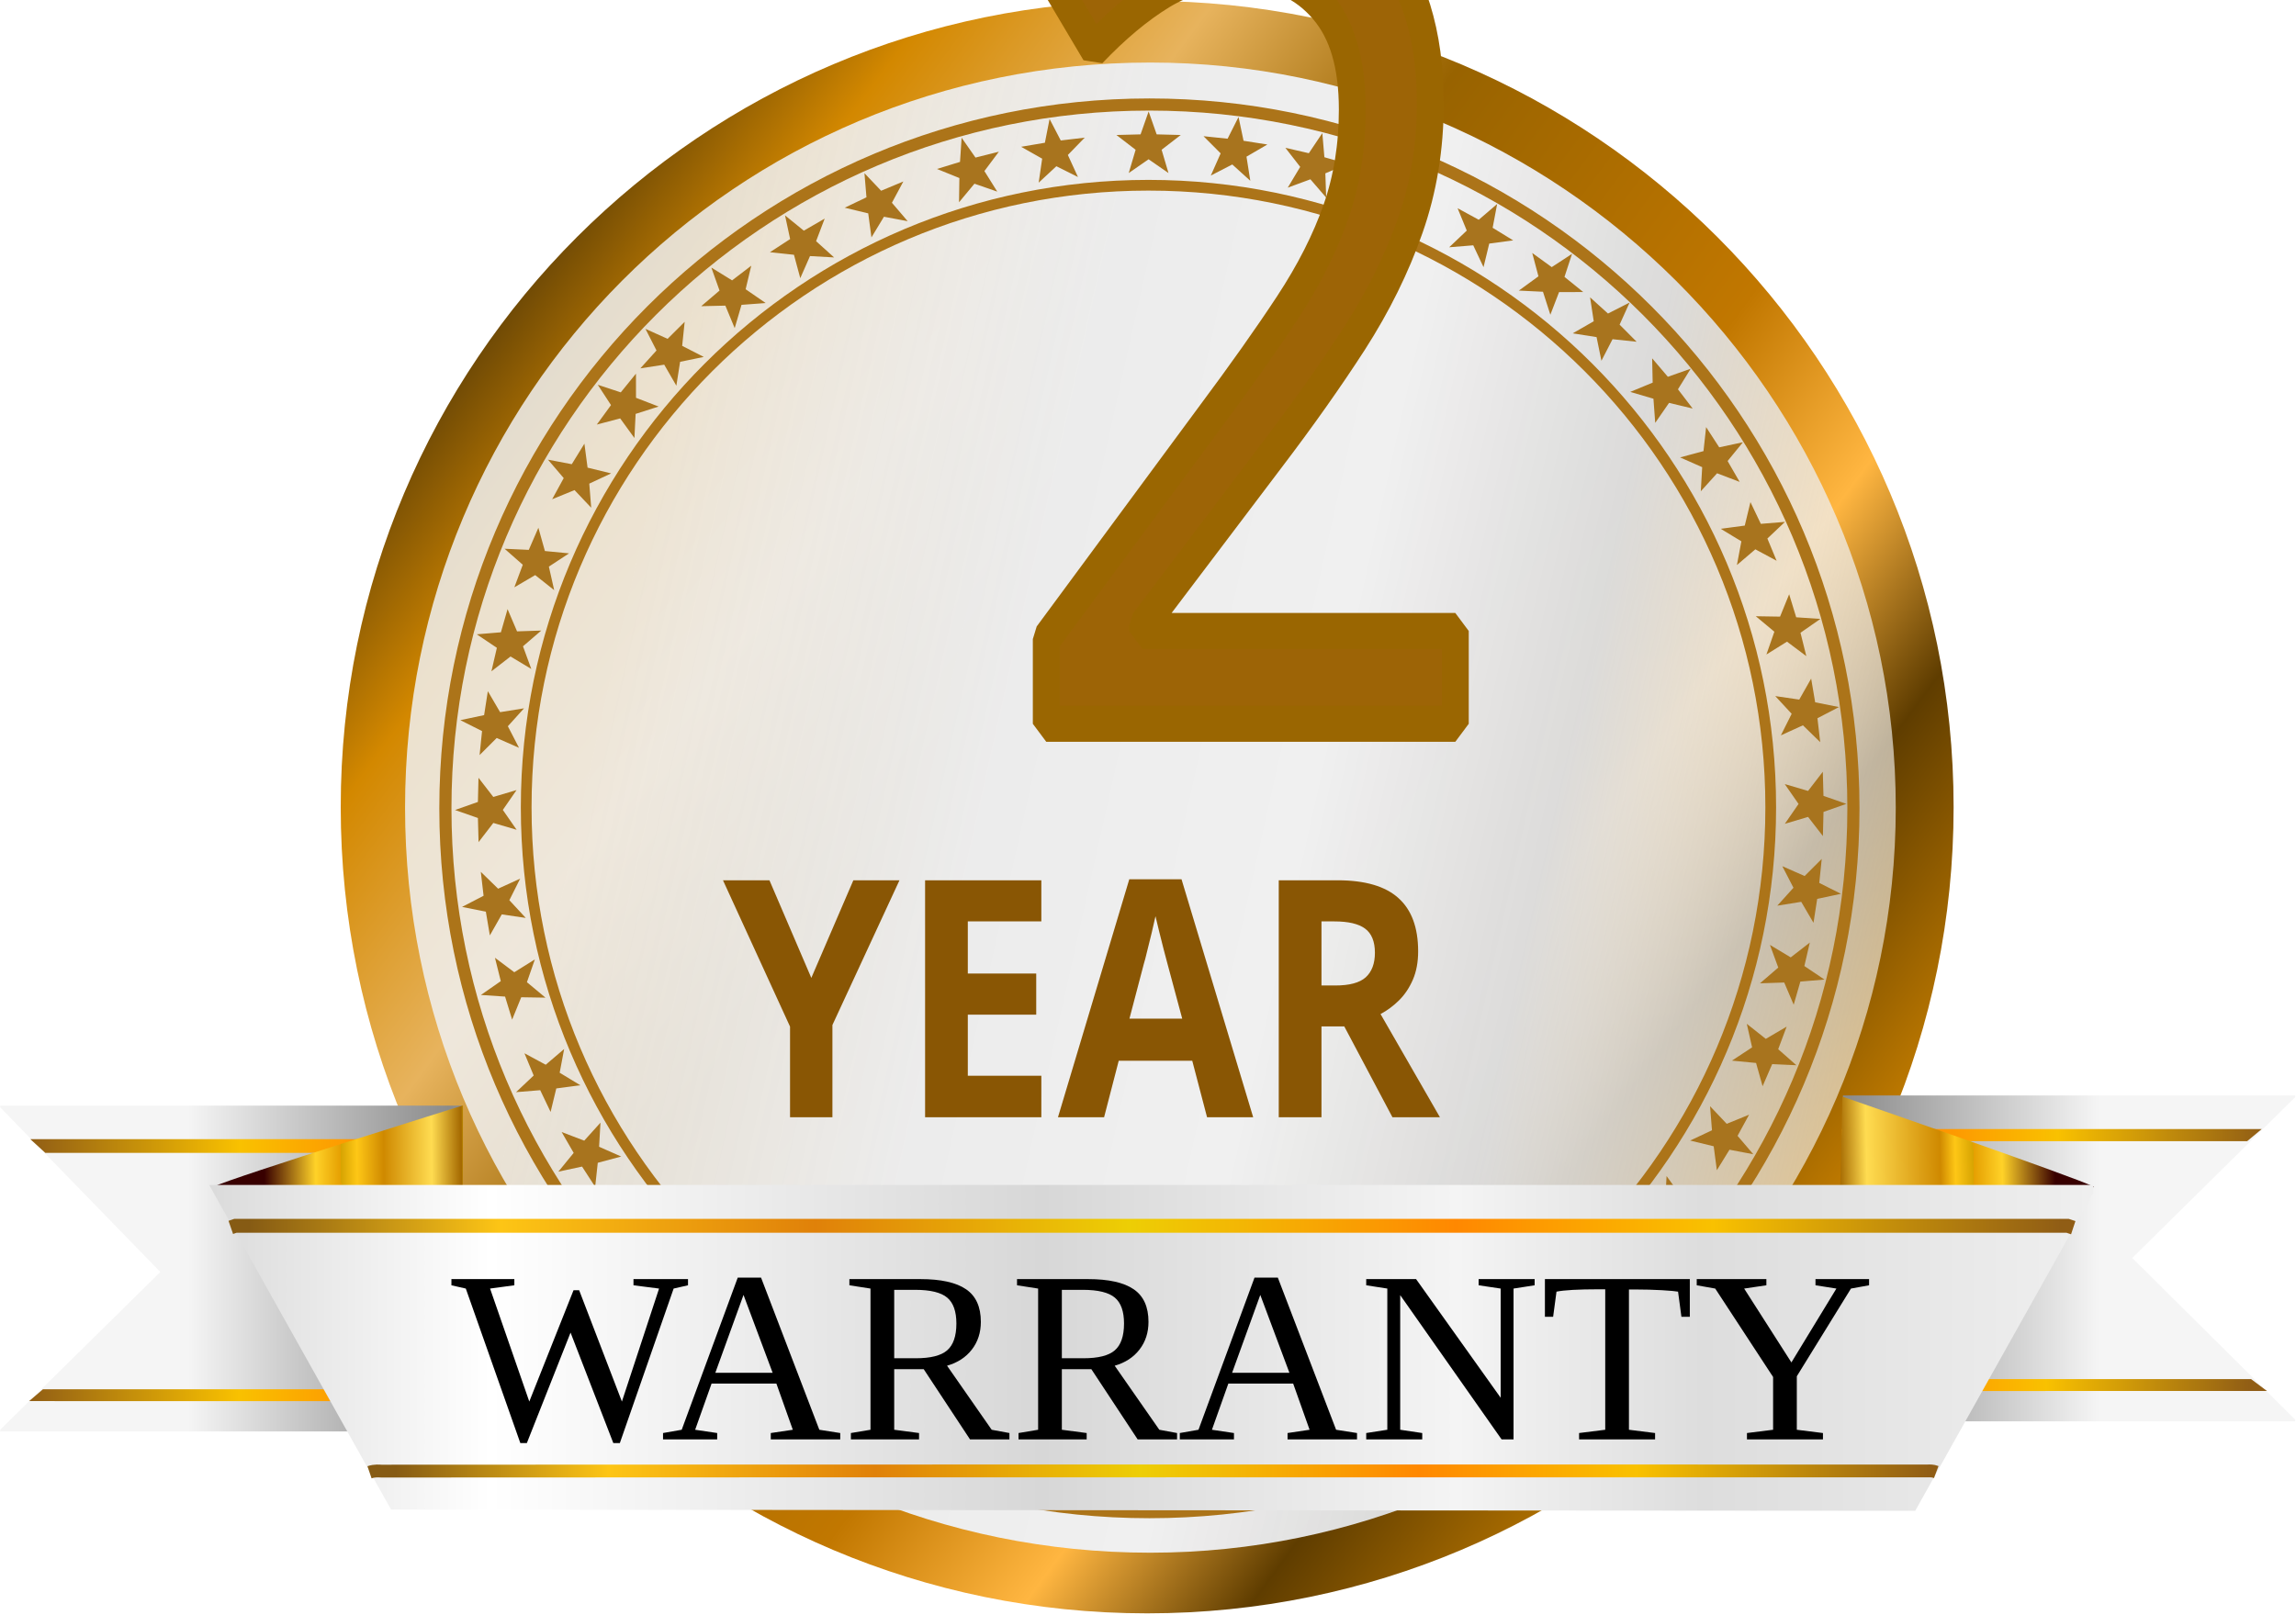
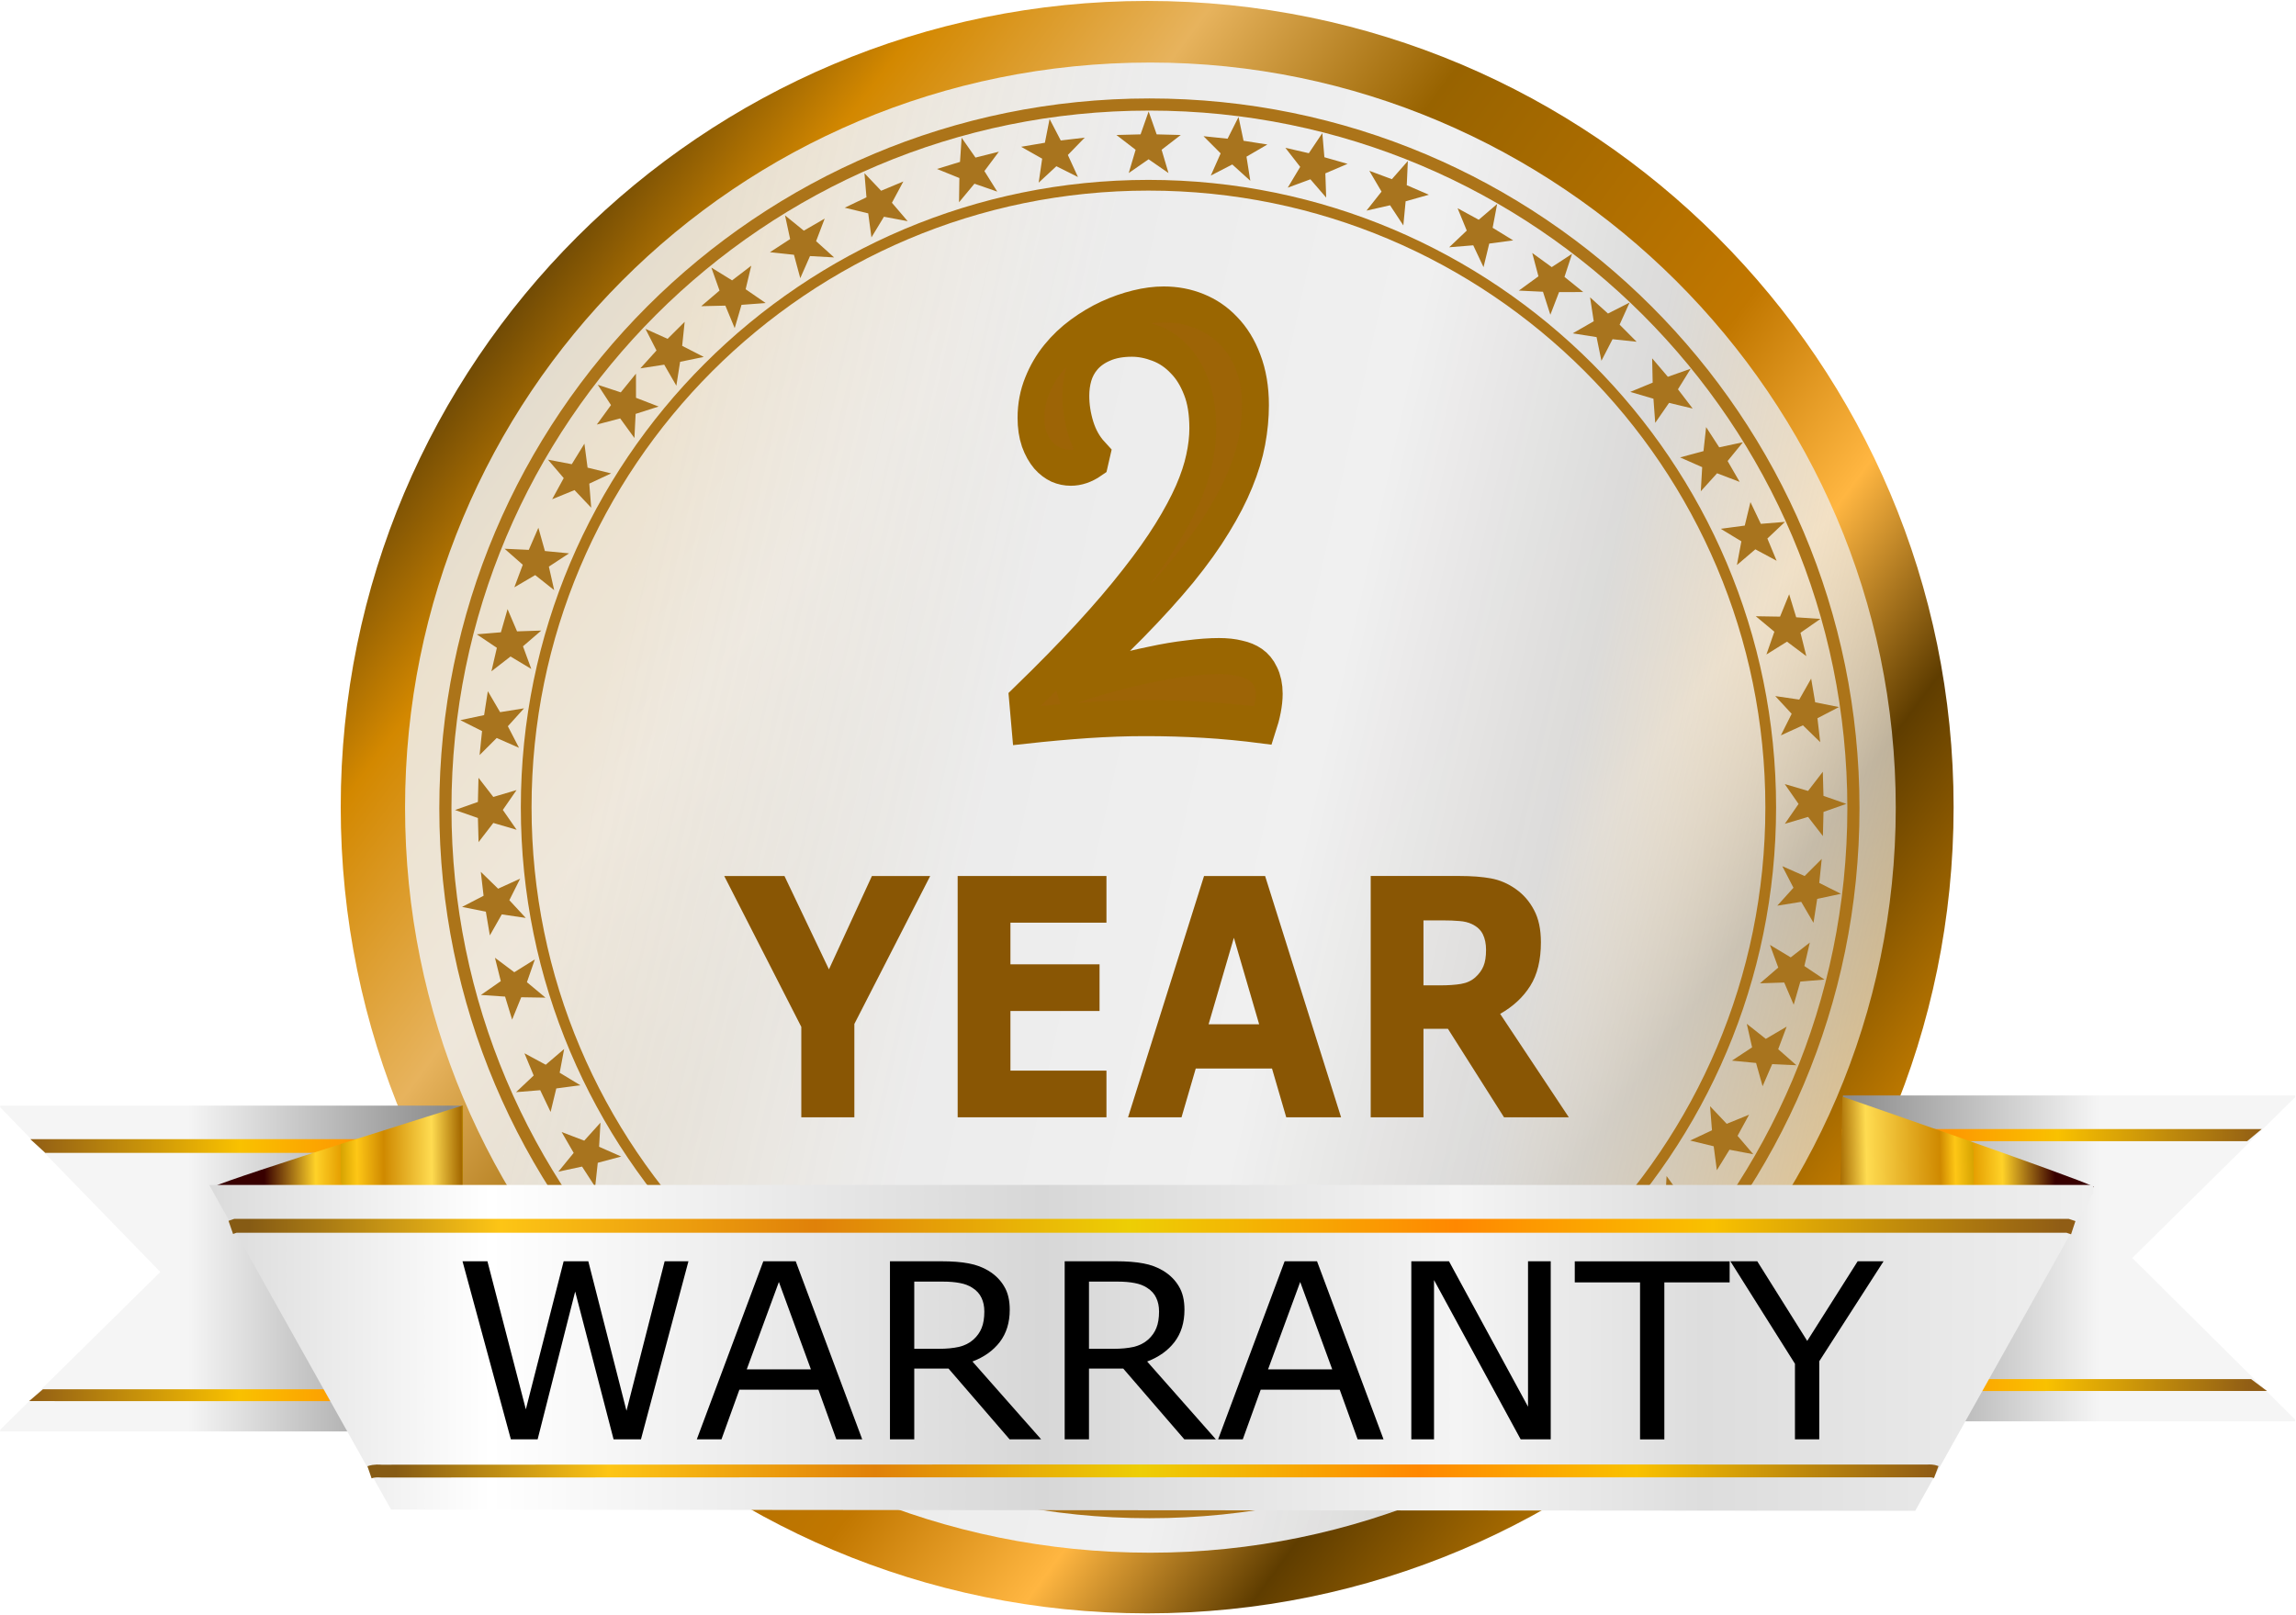
<svg xmlns="http://www.w3.org/2000/svg" xmlns:xlink="http://www.w3.org/1999/xlink" height="136.9" viewBox="0 0 194.6 136.9" width="194.6">
  <linearGradient id="a">
    <stop offset="0" stop-color="#fff" />
    <stop offset="1" stop-color="#fff" stop-opacity="0" />
  </linearGradient>
  <linearGradient id="b">
    <stop offset=".005" stop-color="#865b14" />
    <stop offset=".143" stop-color="#fdc515" />
    <stop offset=".316" stop-color="#e08109" />
    <stop offset=".488" stop-color="#edce05" />
    <stop offset=".668" stop-color="#ff8801" />
    <stop offset=".809" stop-color="#f9c100" />
    <stop offset="1" stop-color="#905d15" />
  </linearGradient>
  <linearGradient id="c" gradientTransform="matrix(1.0027 0 0 1.0026 27.973 -.2465)" gradientUnits="userSpaceOnUse" x1="-1.261" x2="133.57" y1="55.415" y2="85.53">
    <stop offset=".175" stop-color="#f0f0f0" stop-opacity=".858" />
    <stop offset=".421" stop-color="#ececec" />
    <stop offset=".614" stop-color="#f0f0f0" />
    <stop offset=".761" stop-color="#dcdcdc" stop-opacity=".989" />
    <stop offset="1" stop-color="#fff" stop-opacity=".542" />
  </linearGradient>
  <linearGradient id="d" gradientTransform="matrix(1.2366 0 0 1 -5.0001 43.881)" gradientUnits="userSpaceOnUse" x1="20.517" x2="145.29" xlink:href="#b" y1="60.041" y2="60.041" />
  <linearGradient id="e" gradientTransform="matrix(1.0527 0 0 1 10.359 64.663)" gradientUnits="userSpaceOnUse" x1="21.372" x2="145.64" xlink:href="#b" y1="60.083" y2="60.083" />
  <linearGradient id="f" gradientTransform="matrix(1.0359 0 0 1 -22.512 47.967)" gradientUnits="userSpaceOnUse" x1="41.496" x2="59.901" y1="64.118" y2="63.999">
    <stop offset=".105" stop-color="#380000" />
    <stop offset=".334" stop-color="#ffd228" />
    <stop offset=".447" stop-color="#e59f01" />
    <stop offset=".447" stop-color="#d7a402" />
    <stop offset=".518" stop-color="#fec716" />
    <stop offset=".637" stop-color="#cf8900" />
    <stop offset=".85" stop-color="#ffdc51" />
    <stop offset=".982" stop-color="#a46800" />
    <stop offset="1" stop-color="#d4ae00" />
  </linearGradient>
  <linearGradient id="g" gradientTransform="matrix(-.99112 0 0 1 195.45 43.12)" gradientUnits="userSpaceOnUse" x1="18.524" x2="40.228" y1="65.003" y2="65.479">
    <stop offset=".126" stop-color="#380000" />
    <stop offset=".334" stop-color="#ffd228" />
    <stop offset=".447" stop-color="#e59f01" />
    <stop offset=".447" stop-color="#d7a402" />
    <stop offset=".518" stop-color="#fec716" />
    <stop offset=".578" stop-color="#cf8900" />
    <stop offset=".868" stop-color="#ffdc51" />
    <stop offset=".977" stop-color="#a46800" />
    <stop offset="1" stop-color="#d4ae00" />
  </linearGradient>
  <linearGradient id="h" gradientTransform="matrix(1.0527 0 0 1 10.181 43.781)" gradientUnits="userSpaceOnUse" x1="21.54" x2="145.81" xlink:href="#a" y1="80.965" y2="80.965" />
  <linearGradient id="i" gradientTransform="matrix(1.2366 0 0 1 -5.0001 43.881)" gradientUnits="userSpaceOnUse" x1="20.517" x2="145.29" xlink:href="#a" y1="60.041" y2="60.041" />
  <linearGradient id="j" gradientTransform="matrix(1.2606 0 0 1 -7.2361 43.781)" gradientUnits="userSpaceOnUse" x1="19.529" x2="146.47" y1="70.494" y2="70.494">
    <stop offset="0" stop-color="#dadada" />
    <stop offset=".151" stop-color="#fff" />
    <stop offset=".443" stop-color="#d7d7d7" />
    <stop offset=".663" stop-color="#f4f4f4" />
    <stop offset=".793" stop-color="#ddd" />
    <stop offset="1" stop-color="#efefef" />
  </linearGradient>
  <linearGradient id="k" gradientTransform="matrix(.71831 0 0 .96646 86.602 38.208)" gradientUnits="userSpaceOnUse" x1="19.548" x2="146.5" xlink:href="#b" y1="60.041" y2="60.041" />
  <linearGradient id="l" gradientTransform="matrix(.72661 0 0 -.96529 85.732 175.39)" gradientUnits="userSpaceOnUse" x1="19.548" x2="144.57" xlink:href="#b" y1="60.041" y2="60.041" />
  <linearGradient id="m" gradientTransform="matrix(.73478 0 0 1 115.99 60.408)" gradientUnits="userSpaceOnUse" x1="-20.045" x2="106.89" y1="46.28" y2="46.28">
    <stop offset=".22" stop-color="#bababa" />
    <stop offset=".592" stop-color="#8b8b8b" />
    <stop offset=".822" stop-color="#f5f5f5" />
  </linearGradient>
  <linearGradient id="n" gradientTransform="matrix(-.75006 0 0 1 80.193 61.267)" gradientUnits="userSpaceOnUse" x1="-20.045" x2="106.89" y1="46.28" y2="46.28">
    <stop offset=".22" stop-color="#bababa" />
    <stop offset=".601" stop-color="#8b8b8b" />
    <stop offset=".833" stop-color="#f5f5f5" />
  </linearGradient>
  <linearGradient id="o" gradientTransform="matrix(-.73838 0 0 1.09 110.61 31.716)" gradientUnits="userSpaceOnUse" x1="19.548" x2="146.5" xlink:href="#b" y1="60.041" y2="60.041" />
  <linearGradient id="p" gradientTransform="matrix(-.74241 0 0 -.96529 110.99 176.25)" gradientUnits="userSpaceOnUse" x1="19.548" x2="146.5" xlink:href="#b" y1="60.041" y2="60.041" />
-   <linearGradient id="q" gradientUnits="userSpaceOnUse" x1="33.256" x2="156.149" y1="26.666" y2="117.608">
+   <linearGradient id="q" gradientUnits="userSpaceOnUse" x1="33.256" x2="156.15" y1="26.666" y2="117.61">
    <stop offset="0" stop-color="#362608" />
    <stop offset=".139" stop-color="#d38800" />
    <stop offset=".263" stop-color="#e7b35d" />
    <stop offset=".393" stop-color="#986300" />
    <stop offset=".599" stop-color="#c17700" />
    <stop offset=".707" stop-color="#ffb641" />
    <stop offset=".808" stop-color="#5f3d00" />
    <stop offset="1" stop-color="#f09900" />
  </linearGradient>
  <circle cx="97.229" cy="68.43" fill="url(#q)" fill-rule="evenodd" r="68.351" />
  <path d="m97.499 5.302c34.58 0 63.178 28.282 63.178 63.168 0 34.887-28.598 63.169-63.178 63.169-35.193 0-63.168-28.282-63.168-63.169 0-34.886 27.976-63.168 63.168-63.168z" fill="url(#c)" fill-rule="evenodd" stroke-linecap="round" stroke-width="5.084" />
  <path d="m97.339 15.705c29.127 0 52.741 23.612 52.741 52.74s-23.613 52.741-52.741 52.741-52.741-23.612-52.741-52.741c0-29.127 23.612-52.74 52.741-52.74z" fill="none" height="119.5" stroke="#ac7419" stroke-width=".909" width="119.5" />
  <path d="m97.419 8.861c32.954 0 59.67 26.715 59.67 59.669 0 32.955-26.716 59.67-59.67 59.67-32.955 0-59.67-26.714-59.67-59.67 0-32.954 26.715-59.669 59.67-59.669z" fill="none" height="119.5" stroke="#ac7419" stroke-width="1.029" width="119.5" />
  <path d="m133.24 21.523-.64 1.952 1.588 1.284-2.048.006-.738 1.918-.626-1.948-2.045-.099 1.661-1.21-.526-1.98 1.653 1.2zm-71.458 93.802.64-1.952-1.589-1.284 2.048-.006.737-1.918.626 1.948 2.045.099-1.661 1.21.526 1.98-1.653-1.2zm-11.118-82.704 1.951.643 1.287-1.586.003 2.048 1.917.741-1.949.623-.102 2.045-1.208-1.663-1.98.523 1.203-1.651zm93.693 71.596-1.951-.642-1.286 1.587-.003-2.048-1.917-.74 1.949-.623.102-2.045 1.208 1.663 1.98-.523-1.203 1.651zm-25.033-90.569-.092 2.052 1.875.81-1.971.556-.195 2.046-1.126-1.709-1.996.454 1.275-1.612-1.038-1.766 1.914.712zm-43.625 109.55.091-2.052-1.875-.81 1.971-.557.195-2.046 1.126 1.708 1.996-.454-1.274 1.612 1.039 1.765-1.914-.712zm-32.933-76.675 2.052.095.813-1.874.553 1.972 2.046.198-1.71 1.123.451 1.997-1.61-1.277-1.767 1.036.715-1.913zm109.49 43.788-2.052-.095-.813 1.874-.554-1.972-2.046-.198 1.71-1.124-.451-1.997 1.611 1.277 1.767-1.036-.715 1.913zm-63.298-80.225.948 1.822 2.029-.238-1.427 1.469.856 1.869-1.83-.915-1.5 1.393.296-2.034-1.783-1.008 2.014-.342zm17.115 116.67-.949-1.822-2.029.238 1.427-1.469-.856-1.868 1.831.915 1.5-1.393-.295 2.034 1.783 1.008-2.014.343zm-66.91-49.867 1.823-.946-.235-2.029 1.467 1.43 1.87-.853-.917 1.829 1.391 1.502-2.033-.299-1.011 1.782-.339-2.014zm116.7-16.943-1.823.946.235 2.029-1.467-1.429-1.87.853.917-1.829-1.391-1.502 2.033.298 1.01-1.782.34 2.014zm-82.596-45.265 1.413 1.491 1.885-.786-.969 1.804 1.336 1.562-2.011-.377-1.06 1.751-.274-2.037-1.991-.479 1.842-.882zm48.506 107.48-1.413-1.491-1.885.786.969-1.805-1.336-1.561 2.011.376 1.06-1.752.275 2.037 1.991.479-1.842.883zm-78.034-29.568 1.494-1.41-.783-1.886 1.803.972 1.563-1.334-.38 2.011 1.75 1.062-2.037.271-.482 1.991-.88-1.843zm107.55-48.348-1.493 1.411.783 1.886-1.803-.971-1.563 1.334.379-2.011-1.75-1.062 2.037-.272.482-1.991.88 1.843zm-90.994-21.548 1.748 1.079 1.621-1.243-.474 1.993 1.692 1.167-2.041.152-.575 1.965-.787-1.898-2.048.047 1.554-1.325zm74.448 91.446-1.748-1.079-1.621 1.243.474-1.993-1.692-1.166 2.041-.152.575-1.965.788 1.898 2.048-.048-1.554 1.325zm-83.007-8.567 1.082-1.746-1.241-1.623 1.992.477 1.169-1.69.149 2.041 1.964.578-1.899.785.044 2.048-1.323-1.556zm91.555-74.312-1.082 1.746 1.241 1.622-1.992-.477-1.169 1.69-.149-2.041-1.964-.578 1.899-.785-.045-2.048 1.323 1.556zm-104.27 29.794 2.01-.426.314-2.018 1.033 1.768 2.029-.325-1.371 1.519.941 1.818-1.881-.829-1.448 1.448.209-2.032zm117 14.723-2.009.427-.313 2.018-1.034-1.768-2.029.325 1.371-1.519-.941-1.818 1.881.829 1.448-1.448-.209 2.032zm-65.95 51.129-.423-2.01-2.018-.317 1.77-1.031-.322-2.03 1.517 1.373 1.82-.938-.832 1.879 1.446 1.45-2.032-.212zm14.896-116.98.424 2.01 2.018.316-1.77 1.031.322 2.03-1.517-1.373-1.819.938.832-1.879-1.446-1.45 2.032.212zm-44.664 12.762 1.748 1.079 1.621-1.243-.474 1.993 1.692 1.167-2.041.152-.575 1.965-.787-1.898-2.048.047 1.554-1.325zm74.448 91.446-1.748-1.079-1.621 1.243.474-1.993-1.692-1.166 2.041-.152.575-1.965.788 1.898 2.048-.048-1.554 1.325zm-83.007-8.567 1.082-1.746-1.241-1.623 1.992.477 1.169-1.69.149 2.041 1.964.578-1.899.785.044 2.048-1.323-1.556zm91.555-74.312-1.082 1.746 1.241 1.622-1.992-.477-1.169 1.69-.149-2.041-1.964-.578 1.899-.785-.045-2.048 1.323 1.556zm-104.27 29.794 2.01-.426.314-2.018 1.033 1.768 2.029-.325-1.371 1.519.941 1.818-1.881-.829-1.448 1.448.209-2.032zm117 14.723-2.009.427-.313 2.018-1.034-1.768-2.029.325 1.371-1.519-.941-1.818 1.881.829 1.448-1.448-.209 2.032zm-65.95 51.129-.423-2.01-2.018-.317 1.77-1.031-.322-2.03 1.517 1.373 1.82-.938-.832 1.879 1.446 1.45-2.032-.212zm14.896-116.98.424 2.01 2.018.316-1.77 1.031.322 2.03-1.517-1.373-1.819.938.832-1.879-1.446-1.45 2.032.212zm21.918 7.369-.382 2.018 1.741 1.068-2.03.271-.484 1.998-.872-1.851-2.04.166 1.491-1.415-.777-1.895 1.794.977zm-58.737 102.25.382-2.018-1.741-1.068 2.03-.271.483-1.998.872 1.851 2.04-.166-1.49 1.415.777 1.895-1.794-.977zm-21.713-80.574 2.018.385 1.071-1.739.268 2.031 1.997.487-1.852.869.163 2.041-1.413-1.493-1.896.774.98-1.792zm102.16 58.888-2.018-.385-1.071 1.74-.268-2.031-1.997-.486 1.852-.87-.163-2.041 1.413 1.493 1.896-.775-.979 1.792zm-36.527-86.575.174 2.047 1.964.561-1.883.806.071 2.054-1.337-1.549-1.921.708 1.056-1.763-1.258-1.617 1.99.459zm-29.102 114.27-.174-2.047-1.964-.561 1.883-.807-.071-2.054 1.338 1.549 1.921-.709-1.055 1.764 1.258 1.616-1.99-.459zm-42.566-71.776 2.047-.171.564-1.963.804 1.884 2.054-.068-1.551 1.335.705 1.922-1.762-1.058-1.618 1.255.462-1.99zm114.23 29.271-2.047.171-.564 1.963-.804-1.884-2.054.068 1.55-1.335-.706-1.922 1.762 1.058 1.618-1.256-.462 1.99zm-73.135-71.372 1.176 1.684 1.981-.498-1.226 1.641 1.09 1.742-1.933-.671-1.308 1.575.03-2.055-1.898-.769 1.952-.6zm32.049 113.48-1.176-1.684-1.981.498 1.225-1.641-1.091-1.742 1.933.67 1.307-1.575-.03 2.055 1.898.769-1.952.6zm-72.793-40.802 1.686-1.173-.495-1.982 1.639 1.228 1.744-1.088-.673 1.932 1.573 1.31-2.055-.033-.772 1.897-.597-1.953zm113.53-31.882-1.686 1.174.495 1.982-1.639-1.228-1.744 1.088.673-1.932-1.573-1.31 2.055.033.772-1.897.597 1.953zm-87.753-34.212 1.593 1.296 1.768-1.023-.728 1.915 1.527 1.376-2.043-.114-.825 1.874-.535-1.984-2.037-.218 1.713-1.113zm61.989 100.31-1.594-1.296-1.768 1.023.727-1.915-1.527-1.375 2.043.113.824-1.874.536 1.984 2.037.218-1.712 1.113zm-81.201-19.236 1.299-1.591-1.02-1.769 1.913.731 1.378-1.525-.117 2.043 1.873.827-1.985.532-.221 2.036-1.111-1.714zm100.4-61.841-1.299 1.592 1.021 1.769-1.914-.73-1.378 1.525.116-2.043-1.873-.827 1.985-.533.221-2.036 1.111 1.714zm-93.016-9.608 1.873.844 1.446-1.442-.212 2.037 1.829.938-2.004.414-.317 2.022-1.026-1.781-2.024.312 1.37-1.515zm85.641 81.058-1.873-.844-1.446 1.442.212-2.037-1.829-.938 2.004-.414.316-2.023 1.026 1.78 2.024-.312-1.37 1.515zm-83.418 2.232.847-1.871-1.44-1.448 2.037.215.941-1.827.411 2.005 2.022.32-1.782 1.024.309 2.025-1.513-1.372zm81.184-85.521-.847 1.871 1.44 1.448-2.037-.215-.941 1.827-.411-2.005-2.022-.319 1.782-1.024-.309-2.025 1.513 1.372zm-99.548 43.019 1.938-.683.05-2.042 1.253 1.62 1.97-.584-1.163 1.683 1.168 1.681-1.972-.579-1.249 1.623-.056-2.042zm117.92-.52-1.937.683-.05 2.042-1.254-1.62-1.97.585 1.163-1.684-1.168-1.681 1.972.579 1.249-1.623.056 2.042zm-58.79 59.223-.68-1.938-2.042-.053 1.622-1.251-.581-1.971 1.682 1.166 1.683-1.165-.582 1.971 1.621 1.251-2.042.052zm-.346-117.92.68 1.938 2.042.053-1.622 1.251.582 1.971-1.682-1.166-1.683 1.166.582-1.971-1.622-1.251 2.042-.053zm-42.64 18.427 1.873.844 1.446-1.442-.212 2.037 1.829.938-2.004.414-.317 2.022-1.026-1.781-2.024.312 1.37-1.515zm85.641 81.058-1.873-.844-1.446 1.442.212-2.037-1.829-.938 2.004-.414.316-2.023 1.026 1.78 2.024-.312-1.37 1.515zm-83.418 2.232.847-1.871-1.44-1.448 2.037.215.941-1.827.411 2.005 2.022.32-1.782 1.024.309 2.025-1.513-1.372zm81.184-85.521-.847 1.871 1.44 1.448-2.037-.215-.941 1.827-.411-2.005-2.022-.319 1.782-1.024-.309-2.025 1.513 1.372zm-99.548 43.019 1.938-.683.05-2.042 1.253 1.62 1.97-.584-1.163 1.683 1.168 1.681-1.972-.579-1.249 1.623-.056-2.042zm117.92-.52-1.937.683-.05 2.042-1.254-1.62-1.97.585 1.163-1.684-1.168-1.681 1.972.579 1.249-1.623.056 2.042zm-58.79 59.223-.68-1.938-2.042-.053 1.622-1.251-.581-1.971 1.682 1.166 1.683-1.165-.582 1.971 1.621 1.251-2.042.052zm-.346-117.92.68 1.938 2.042.053-1.622 1.251.582 1.971-1.682-1.166-1.683 1.166.582-1.971-1.622-1.251 2.042-.053z" fill="#a8741e" />
  <path d="m156.2 92.874v27.627h38.327v-.148l-13.803-13.701 13.803-13.631v-.146z" fill="url(#m)" stroke-width=".802" />
  <path d="m156.09 95.722v1.027h34.373l1.232-1.027z" fill="url(#k)" stroke-width=".833" />
  <path d="m156.09 116.92v1.014l36.045-.008-1.342-1.006z" fill="url(#l)" stroke-width=".837" />
  <path d="m39.141 93.733v27.627h-39.123v-.148l13.571-13.372-13.571-13.96v-.146z" fill="url(#n)" stroke-width=".935" />
  <path d="m39.1 117.78v1.014l-36.632-.008 1.175-1.006z" fill="url(#p)" stroke-width=".847" />
  <path d="m39.172 96.581v1.159h-35.333l-1.267-1.159z" fill="url(#o)" stroke-width=".897" />
-   <g stroke-linejoin="bevel">
-     <text fill="#895604" font-family="sans-serif" font-size="25.976" font-weight="bold" stroke-width="1.173" transform="scale(.9232 1.0832)" x="66.374" y="87.449">
-       <tspan fill="#895604" stroke-width="1.173" x="66.374" y="87.449">YEAR</tspan>
-     </text>
-     <text fill="#9d6406" font-family="Gabriola" font-size="85.04" stroke="#9a6601" stroke-width="2.635" transform="scale(.86372 1.1578)" x="98.59" y="53">
-       <tspan fill="#9d6406" font-family="Gabriola" font-size="85.04" stroke="#9a6601" stroke-width="2.635" x="98.59" y="53">2</tspan>
-     </text>
+   <g fill="#895604" image-rendering="optimizeSpeed" stroke-width="1.173" transform="scale(.9232 1.0832)">
+     <path d="m85.399 68.563-6.963 11.58v7.306h-4.87v-7.077l-7.077-11.808h5.53l4.084 7.306 3.945-7.306z" />
+     <path d="m101.58 87.449h-13.66v-18.886h13.66v3.653h-8.815v3.26h8.181v3.653h-8.181v4.668h8.815z" />
+     <path d="m123.12 87.449h-5.035l-1.306-3.818h-7.001l-1.306 3.818h-4.909l6.976-18.886h5.606zm-7.521-7.28-2.321-6.773-2.321 6.773z" />
+     <path d="m136.43 74.346q0-.71-.292-1.218t-1.002-.799q-.495-.203-1.154-.241-.66-.051-1.535-.051h-1.763v5.086h1.497q1.167 0 1.953-.114.786-.114 1.319-.52.507-.393.736-.862.241-.482.241-1.281zm7.598 13.102h-5.949l-5.149-6.925h-2.245v6.925h-4.845v-18.886h8.168q1.674 0 2.879.19 1.205.19 2.258.824 1.065.634 1.687 1.649.634 1.002.634 2.524 0 2.093-.977 3.412-.964 1.319-2.765 2.194z" />
  </g>
+   <path d="m100.36 51.36q3.467-2.512 6.125-4.671t4.609-4.028q1.972-1.869 3.301-3.467 1.329-1.599 2.139-2.969.81-1.391 1.142-2.575.353-1.204.353-2.284 0-1.806-.664-3.052-.644-1.246-1.661-2.014-.997-.789-2.242-1.142-1.225-.353-2.388-.353-1.495 0-2.554.353-1.038.332-1.702.914-.644.561-.955 1.329-.291.747-.291 1.578 0 1.204.498 2.408.498 1.183 1.495 1.993l-.083.27q-1.163.602-2.408.602-.768 0-1.474-.228-.706-.249-1.246-.706-.54-.478-.872-1.163-.311-.685-.311-1.557 0-1.246.602-2.346.602-1.121 1.599-2.035 1.017-.934 2.346-1.661 1.329-.727 2.761-1.225 1.453-.498 2.927-.768 1.474-.27 2.782-.27 1.889 0 3.53.498 1.661.498 2.865 1.453 1.225.934 1.91 2.305.706 1.37.706 3.114 0 1.266-.332 2.595t-1.142 2.803q-.789 1.453-2.139 3.094-1.329 1.64-3.363 3.509-2.035 1.848-4.817 3.966t-6.478 4.568l.042.104q1.952-.519 3.986-.934 2.035-.415 3.945-.706 1.91-.311 3.633-.457 1.723-.166 3.094-.166 1.142 0 2.035.166.914.145 1.557.478.644.332.976.872.353.519.353 1.246 0 .955-.602 2.325-2.99-.291-5.813-.415-2.803-.125-5.751-.125-2.74 0-5.626.145t-6.187.415z" fill="#9d6406" stroke="#9a6601" stroke-width="2.635" transform="scale(.86372 1.1578)" />
  <path d="m18.073 100.62c1.744-.842 21.166-6.902 21.166-6.902l-.066 31.449-7.477.097z" fill="url(#f)" stroke-width="1.018" />
  <path d="m177.44 100.6c-1.669-.842-21.289-7.63-21.289-7.63l-.763 32.376 8.367-.08z" fill="url(#g)" stroke-width="1.14" />
  <path d="m17.728 100.46 15.419 27.525s111.37.101 129.18.1l15.073-26.908v-.717z" fill="url(#j)" stroke-width="1.051" />
  <path d="m31.318 124.82c.477-.163.841-.098 1.014-.098 46.032-.028 91.589-.015 131.04-.015.185 0 .4-.032.737.095" fill="url(#h)" stroke="url(#e)" stroke-width="1.087" />
  <path d="m19.561 104.06.386-.134h155.3l.474.158" fill="url(#i)" stroke="url(#d)" stroke-width="1.179" />
-   <text font-size="21.031" stroke-width=".676" transform="scale(1.0129 .98728)" x="37.757" y="123.604">
-     <tspan stroke-width=".676" x="37.757" y="123.604">WARRANTY</tspan>
-   </text>
+   <g image-rendering="optimizeSpeed" stroke-width=".676" transform="scale(1.0129 .98728)">
+     <path d="m57.607 108.31-3.974 15.291h-2.29l-3.214-12.693-3.142 12.693h-2.239l-4.046-15.291h2.085l3.214 12.713 3.163-12.713h2.064l3.194 12.836 3.194-12.836z" />
+     <path d="m72.148 123.6h-2.167l-1.499-4.262h-6.613l-1.499 4.262h-2.064l5.566-15.291h2.711zm-4.293-6.007-2.68-7.507-2.691 7.507z" />
+     <path d="m87.12 123.6h-2.639l-5.114-6.079h-2.865v6.079h-2.033v-15.291h4.282q1.386 0 2.311.185.924.175 1.664.637.832.524 1.294 1.325.472.791.472 2.013 0 1.653-.832 2.773-.832 1.109-2.29 1.674zm-4.755-10.988q0-.657-.236-1.16-.226-.513-.76-.863-.442-.298-1.047-.411-.606-.123-1.427-.123h-2.393v5.771h2.054q.965 0 1.684-.164.719-.175 1.222-.637.462-.431.678-.986.226-.565.226-1.427z" />
+     <path d="m101.74 123.6h-2.639l-5.114-6.079h-2.865v6.079h-2.033v-15.291h4.282q1.386 0 2.311.185.924.175 1.664.637.832.524 1.294 1.325.472.791.472 2.013 0 1.653-.832 2.773-.832 1.109-2.29 1.674zm-4.755-10.988q0-.657-.236-1.16-.226-.513-.76-.863-.442-.298-1.047-.411-.606-.123-1.427-.123h-2.393v5.771h2.054q.965 0 1.684-.164.719-.175 1.222-.637.462-.431.678-.986.226-.565.226-1.427z" />
+     <path d="m115.77 123.6h-2.167l-1.499-4.262h-6.613l-1.499 4.262h-2.064l5.566-15.291h2.711zm-4.293-6.007-2.68-7.507-2.691 7.507z" />
+     <path d="m129.76 123.6h-2.516l-7.25-13.678v13.678h-1.9v-15.291h3.153l6.613 12.487v-12.487h1.9z" />
+     <path d="m144.73 110.12h-5.463v13.483h-2.033v-13.483h-5.463v-1.807h12.96z" />
+     <path d="m157.61 108.31-5.381 8.585v6.706h-2.033v-6.49l-5.402-8.801h2.249l4.179 6.839 4.221-6.839z" />
+   </g>
</svg>
